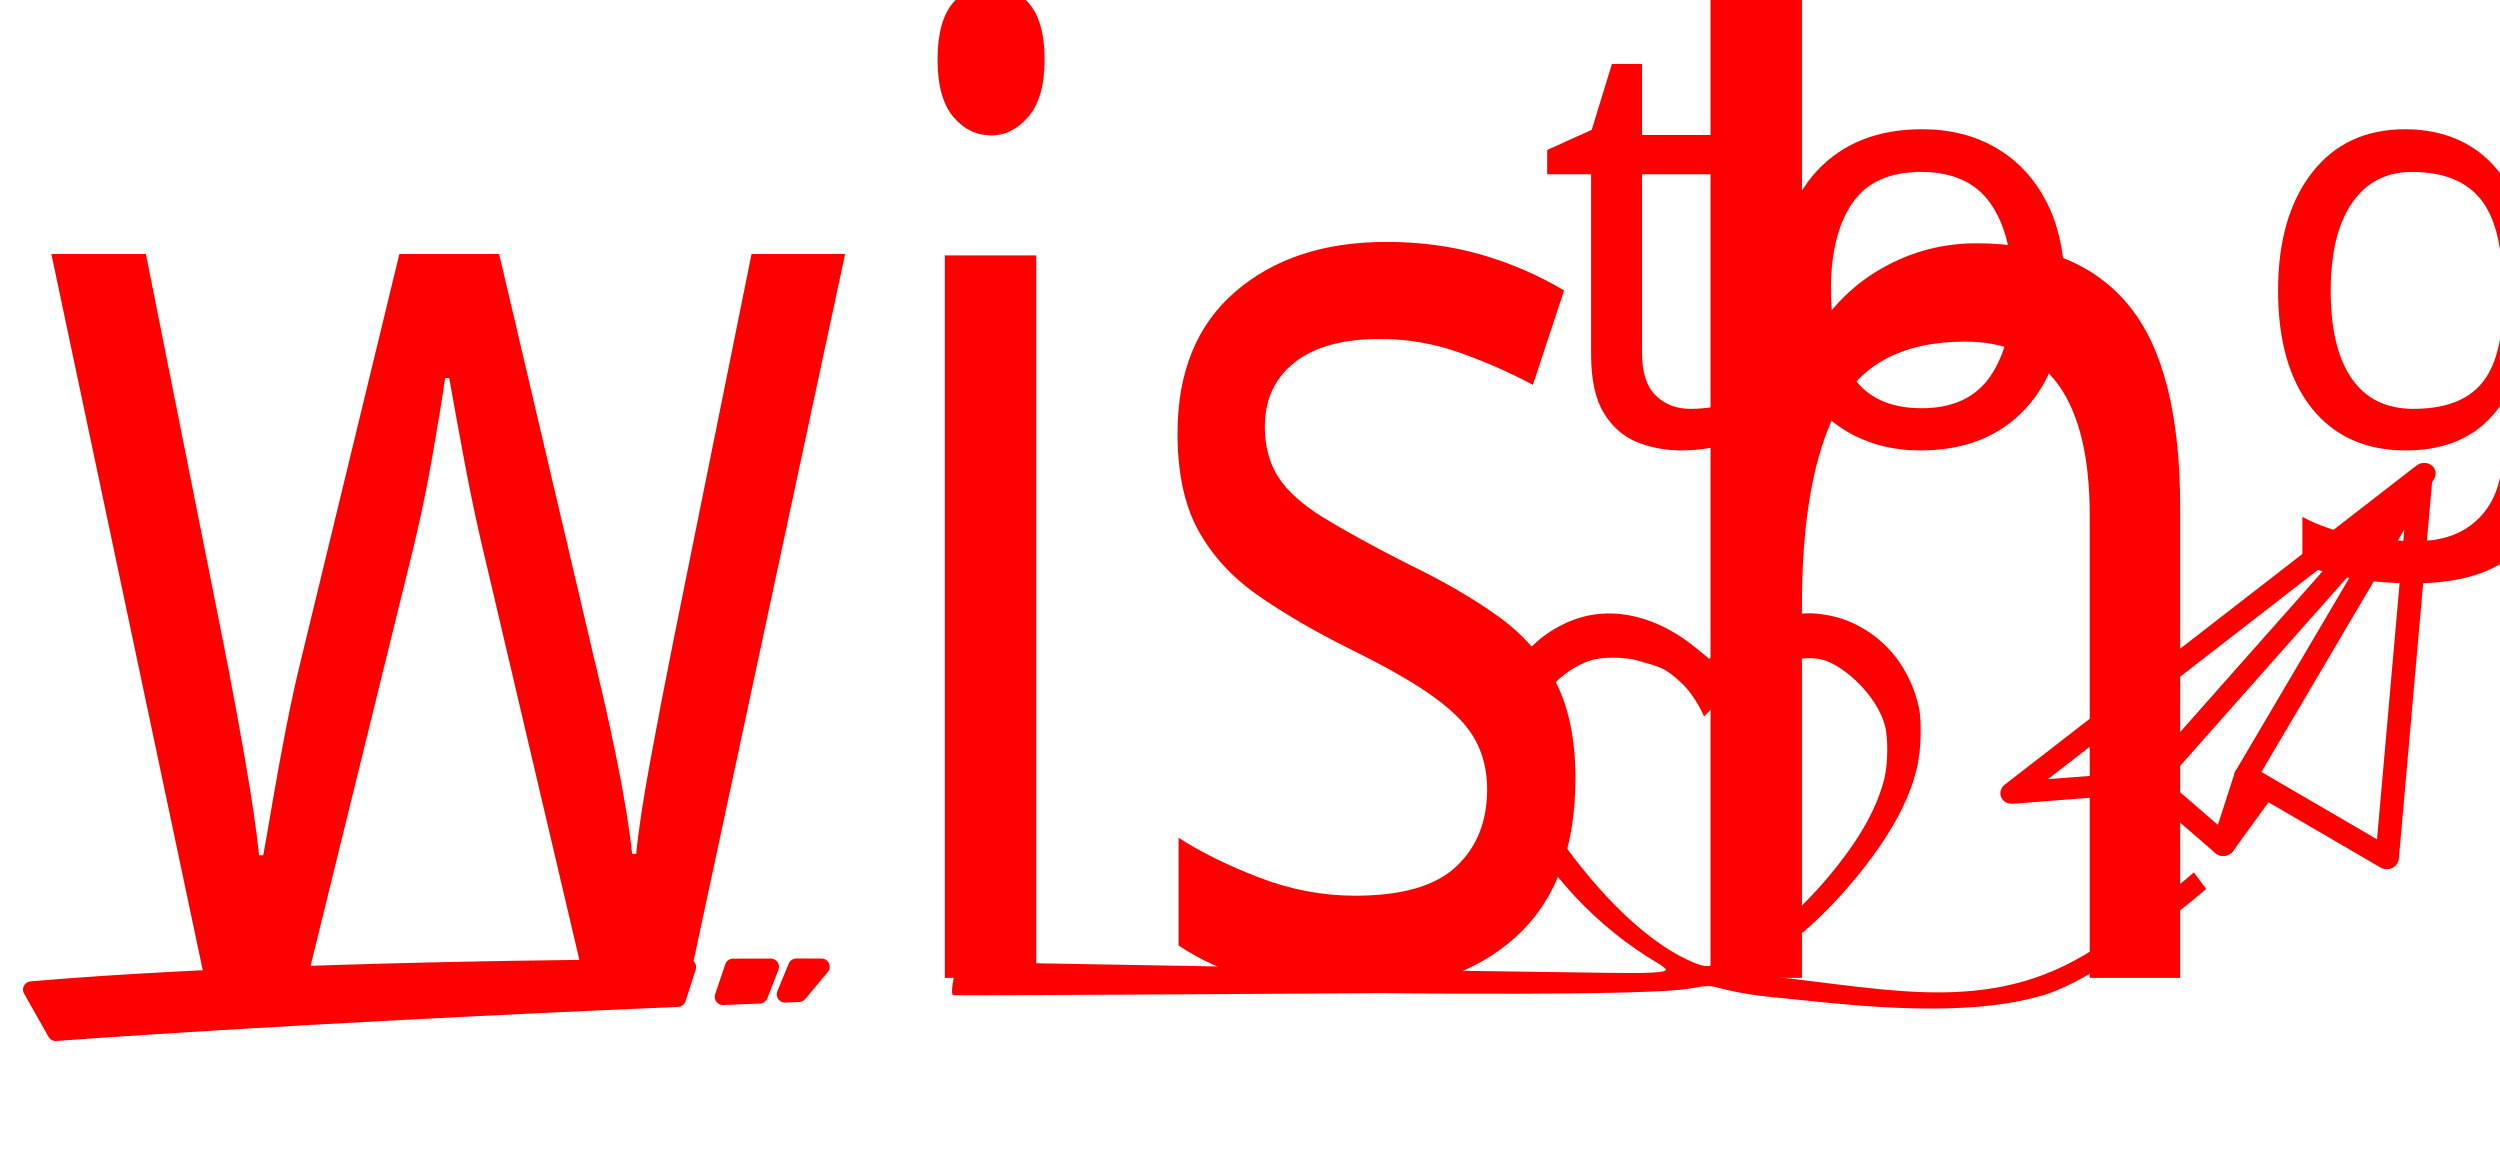
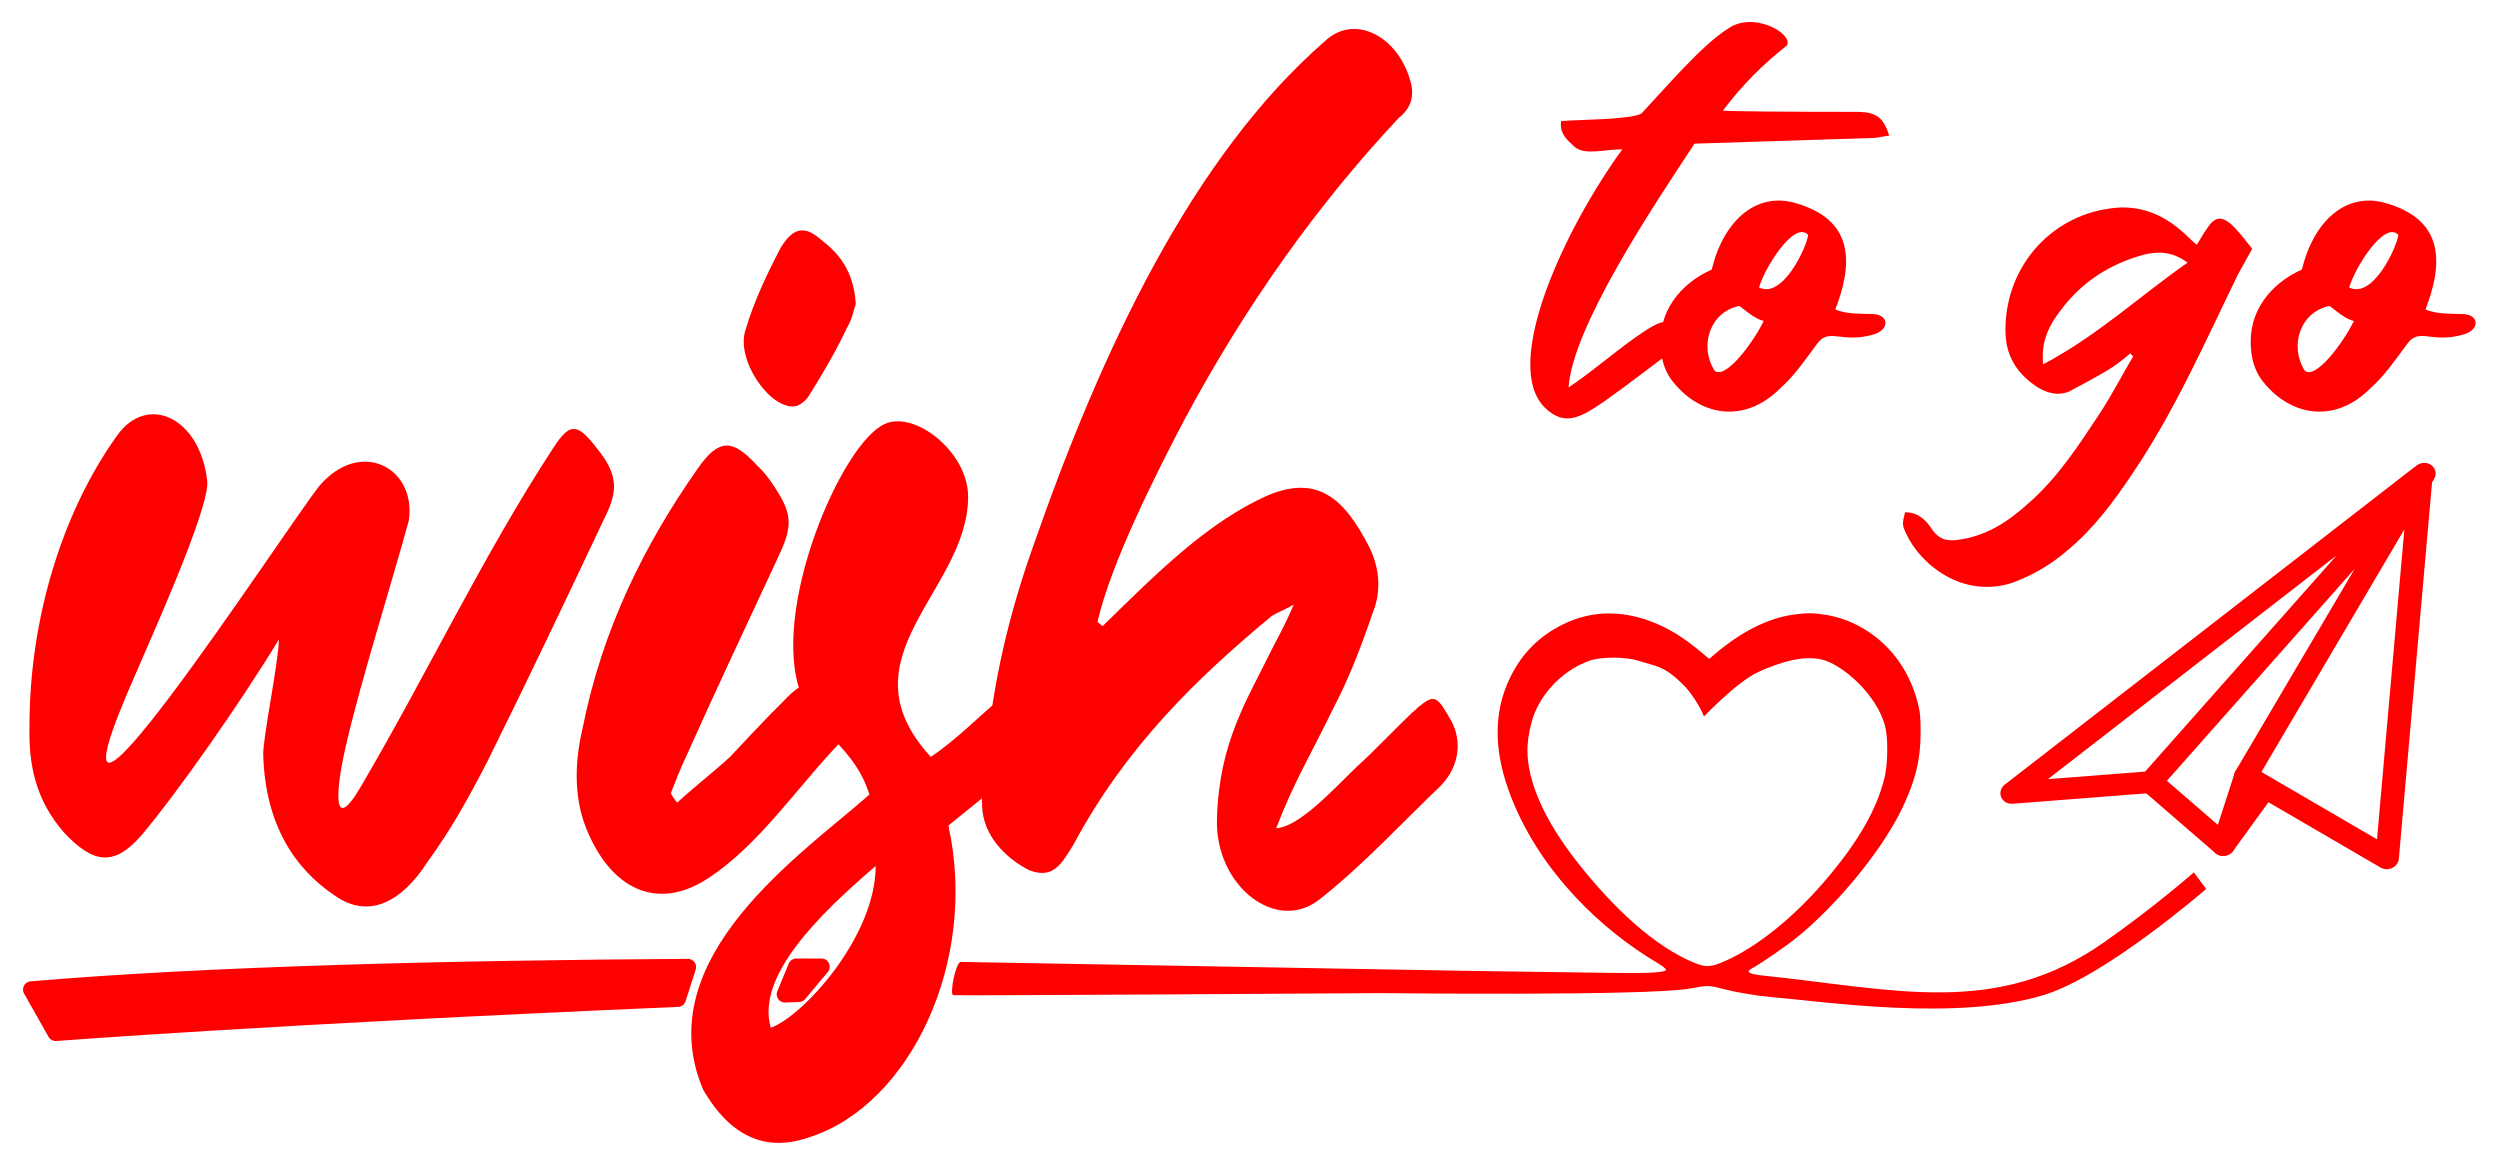
<svg xmlns="http://www.w3.org/2000/svg" width="386mm" height="180mm" viewBox="0 0 386 180" version="1.1" id="svg8">
  <defs id="defs2" />
  <g id="layer1" transform="translate(0,-117)">
-     <text id="text986-7" y="235.273" x="7.015" style="font-style:normal;font-variant:normal;font-weight:normal;font-stretch:normal;font-size:182.72px;line-height:1.25;font-family:'Courier 10 Pitch';-inkscape-font-specification:'Courier 10 Pitch';letter-spacing:0px;word-spacing:0px;fill:#000000;fill-opacity:1;stroke:none;stroke-width:3.453;stroke-miterlimit:4;stroke-dasharray:none" xml:space="preserve" transform="scale(0.8779293,1.139044)">
-       <tspan style="font-style:normal;font-variant:normal;font-weight:normal;font-stretch:normal;line-height:0px;font-family:'Friend Write';-inkscape-font-specification:'Friend Write';fill:#ff0000;stroke-width:3.453;stroke-miterlimit:4;stroke-dasharray:none" y="235.273" x="7.015" id="tspan984-2">wish</tspan>
-       <tspan style="font-style:normal;font-variant:normal;font-weight:normal;font-stretch:normal;line-height:0px;font-family:'Friend Write';-inkscape-font-specification:'Friend Write';fill:#ff0000;stroke-width:3.453;stroke-miterlimit:4;stroke-dasharray:none" y="463.674" x="7.015" id="tspan1021" />
-     </text>
+     <g aria-label="wish " transform="scale(0.8779293,1.139044)" style="font-style:normal;font-variant:normal;font-weight:normal;font-stretch:normal;font-size:182.72px;line-height:1.25;font-family:'Courier 10 Pitch';-inkscape-font-specification:'Courier 10 Pitch';letter-spacing:0px;word-spacing:0px;fill:#000000;fill-opacity:1;stroke:none;stroke-width:3.453;stroke-miterlimit:4;stroke-dasharray:none" id="text986-7">
+       <path d="m 56.167,168.58 c -6.03,5.847 -53.172,61.759 -32.159,25.215 1.462,-2.741 13.156,-22.475 12.425,-25.946 -1.279,-8.588 -10.598,-11.877 -15.897,-6.03 -9.501,10.232 -15.349,24.667 -15.349,39.285 -0.183,5.299 1.096,10.05 6.03,14.435 5.116,4.203 8.771,4.751 13.704,0.365 6.212,-5.664 17.358,-17.907 24.119,-26.494 0,2.924 -2.924,13.704 -2.741,15.714 0.365,9.319 5.482,15.349 12.608,19.003 6.03,3.289 11.877,0.731 16.262,-4.568 4.02,-4.203 7.309,-8.771 10.598,-13.704 6.943,-10.78 13.704,-21.744 20.647,-33.072 2.375,-3.654 2.193,-5.847 -1.462,-9.319 -3.472,-3.472 -4.751,-3.472 -7.674,0 -12.242,14.435 -22.109,30.514 -33.803,45.863 -5.116,6.761 -4.568,0.548 -2.375,-6.395 2.375,-7.857 7.857,-21.378 10.781,-29.601 1.462,-7.126 -8.405,-11.329 -15.714,-4.751 z" style="font-style:normal;font-variant:normal;font-weight:normal;font-stretch:normal;line-height:0px;font-family:'Friend Write';-inkscape-font-specification:'Friend Write';fill:#ff0000;stroke-width:3.453;stroke-miterlimit:4;stroke-dasharray:none" id="path52" />
+       <path d="m 119.077,211.52 c -0.365,-0.365 -0.731,-0.731 -1.096,-1.279 0.731,-1.462 1.644,-3.289 2.558,-4.751 5.299,-9.136 10.78,-18.089 16.079,-26.86 2.741,-4.385 2.924,-6.03 -0.365,-9.867 -0.914,-1.096 -2.01,-2.193 -3.289,-3.106 -4.203,-3.472 -6.578,-3.472 -10.232,0.548 -9.319,10.232 -16.81,21.744 -20.282,35.265 -1.279,4.203 -1.644,8.953 0.548,13.339 4.385,8.588 12.608,11.329 21.196,7.126 9.684,-4.751 16.445,-13.156 25.033,-19.734 -1.096,-1.462 -1.827,-2.741 -2.558,-3.837 -3.106,-3.837 -4.933,-3.837 -8.953,-0.548 -3.106,2.375 -6.213,4.933 -9.319,7.492 -3.106,2.193 -6.213,4.02 -9.319,6.212 z m 31.428,-67.607 c -0.365,-4.568 -3.106,-6.943 -6.213,-8.771 -2.741,-1.827 -4.751,-1.644 -6.943,1.096 -2.375,3.472 -4.751,7.309 -6.213,11.146 -1.827,4.02 4.203,10.78 8.588,10.415 0.731,0 2.01,-0.731 2.558,-1.462 2.375,-2.924 4.751,-6.03 6.761,-9.319 0.731,-0.914 1.096,-2.193 1.462,-3.106 z" style="font-style:normal;font-variant:normal;font-weight:normal;font-stretch:normal;line-height:0px;font-family:'Friend Write';-inkscape-font-specification:'Friend Write';fill:#ff0000;stroke-width:3.453;stroke-miterlimit:4;stroke-dasharray:none" id="path54" />
+       <path d="m 163.684,205.307 c -16.079,-13.521 6.578,-22.475 6.578,-35.265 0,-6.03 -9.319,-11.694 -14.618,-9.867 -7.674,2.558 -20.282,25.398 -14.8,36.544 2.924,5.482 9.501,7.309 12.06,13.704 -11.511,7.857 -39.102,22.109 -29.235,40.016 5.116,6.761 11.511,8.405 18.82,6.395 17.541,-4.385 29.601,-23.754 24.302,-42.208 5.116,-3.289 12.242,-7.126 13.887,-10.781 1.279,-1.827 -0.731,-10.232 -5.299,-6.03 -2.741,1.644 -7.309,5.299 -11.694,7.492 z M 135.545,242.034 c -2.558,-6.943 8.222,-15.166 18.455,-21.926 0,9.684 -12.973,20.465 -18.455,21.926 z" style="font-style:normal;font-variant:normal;font-weight:normal;font-stretch:normal;line-height:0px;font-family:'Friend Write';-inkscape-font-specification:'Friend Write';fill:#ff0000;stroke-width:3.453;stroke-miterlimit:4;stroke-dasharray:none" id="path56" />
+       <path d="m 193.924,187.583 c -0.365,-0.183 -0.548,-0.365 -0.914,-0.548 2.375,-8.04 10.415,-20.282 15.531,-27.774 10.598,-15.166 23.023,-28.687 37.458,-40.564 1.827,-1.096 2.741,-2.558 2.193,-4.568 -2.01,-6.395 -9.867,-9.684 -15.166,-5.847 -23.388,15.714 -39.285,41.843 -51.344,68.52 -4.203,9.136 -7.126,18.455 -8.222,28.504 -0.365,2.193 -0.914,4.568 -0.731,6.761 0.183,3.837 4.02,6.943 8.222,8.588 4.203,1.279 5.664,-0.731 7.857,-3.472 9.136,-13.156 21.561,-22.475 34.717,-30.88 0.914,-0.548 2.01,-0.731 4.02,-1.644 -1.644,2.924 -2.741,4.385 -3.837,6.03 -4.385,6.943 -9.319,12.608 -9.684,23.023 -0.365,9.136 10.598,15.714 18.272,10.78 7.492,-4.568 14.252,-10.232 21.196,-15.349 3.106,-2.558 3.654,-5.847 1.827,-8.588 -2.558,-3.472 -2.924,-3.837 -5.847,-2.01 -2.741,1.827 -8.04,6.213 -10.781,8.04 -4.385,3.289 -10.232,8.222 -14.252,8.405 3.289,-6.578 6.03,-9.867 10.05,-16.262 2.741,-4.02 4.933,-8.405 6.943,-12.973 1.462,-2.741 1.279,-5.847 -0.548,-8.771 -4.568,-6.943 -9.319,-9.867 -17.907,-7.126 -10.598,3.654 -19.368,10.415 -29.053,17.724 z" style="font-style:normal;font-variant:normal;font-weight:normal;font-stretch:normal;line-height:0px;font-family:'Friend Write';-inkscape-font-specification:'Friend Write';fill:#ff0000;stroke-width:3.453;stroke-miterlimit:4;stroke-dasharray:none" id="path58" />
+     </g>
    <path style="fill:#ff0000;stroke:#ff0000;stroke-width:9.608;stroke-linecap:round;stroke-linejoin:round;stroke-miterlimit:4;stroke-dasharray:none;stroke-opacity:1" d="M 468.262 564.141 C 467.084 564.141 465.879 564.147 464.699 564.148 L 458.078 580.24 C 460.825 580.132 463.428 580.024 466.197 579.916 L 479.387 564.152 C 475.663 564.15 472.005 564.139 468.262 564.141 z M 449.764 564.182 C 442.434 564.198 435.147 564.205 427.771 564.232 L 421.896 581.686 C 428.852 581.399 436.162 581.115 443.289 580.83 L 449.764 564.182 z M 401.416 564.354 C 263.885 565.188 121.473 568.617 18.238 577.471 L 32.506 602.686 C 32.506 602.686 163.905 592.655 395.477 582.787 L 401.416 564.354 z " transform="matrix(0.2645833,0,0,0.2645833,0,117)" id="path826-1-1" />
    <path style="opacity:1;fill:#ff0000;stroke-width:0.378;stroke-miterlimit:4;stroke-dasharray:none" d="m 1056.697,357.893 c -2.973,-0.052 -5.958,0.204 -9.94,0.75 -15.082,2.071 -30.762,9.979 -46.518,23.463 l -2.811,2.406 -3.5,-2.947 c -11.507,-9.685 -20.108,-15.012 -30.594,-18.951 -17.779,-6.678 -35.167,-6.124 -50.996,1.625 -14.105,6.904 -24.035,16.833 -31.018,31.01 -10.381,21.076 -9.518,44.581 0.789,70.592 17.241,43.509 52.66,76.92 84.887,95.963 3.038,1.795 5.388,3.661 5.229,4.148 -0.538,1.628 -10.527,2.135 -34.186,1.756 -27.526,-0.44 -71.179,-0.931 -83.386,-1.184 -12.207,-0.253 -294.228,-5.187 -294.228,-5.187 -2.899,1.287 -6.257,18.437 -4.253,19.399 0.895,0.43 249.669,-1.199 249.669,-1.199 0,0 155.548,1.818 180.198,-2.657 10.979,-1.994 10.976,-1.994 20.031,0.379 6.814,1.785 19.196,3.858 27.213,4.559 v -0.002 c 33.309,2.907 108.446,14.194 159.283,-1.129 36.155,-10.898 94.856,-61.934 94.856,-61.934 l -7.182,-9.684 c 0,0 -21.998,19.455 -52.221,40.698 -62.805,44.144 -122.024,27.54 -198.296,19.648 -9.176,-0.973 -11.245,-2.149 -7.457,-4.242 5.857,-3.234 19.884,-12.895 26.379,-18.17 24.016,-19.505 49.962,-51.345 61.451,-75.408 7.754,-16.244 10.718,-28.485 10.703,-44.221 -0.01,-9.347 -0.296,-12.047 -1.959,-18.344 -2.378,-9.007 -6.775,-18.008 -12.375,-25.33 -9.881,-12.919 -24.623,-22.046 -39.914,-24.713 -3.923,-0.683 -6.883,-1.042 -9.855,-1.094 z m -115.219,25.889 c 5.307,-10e-4 10.718,0.593 14.52,1.781 11.338,3.543 14.652,3.007 24.98,12.73 8.793,8.278 13.424,19.791 13.424,19.791 0,0 19.342,-20.338 31.607,-25.91 12.266,-5.571 27.735,-10.72 39.412,-6.609 11.677,4.111 29.665,20.15 34.553,37.809 1.934,6.99 1.772,22.458 -0.324,30.846 -4.457,17.839 -14.652,35.835 -32.27,56.965 -19.304,23.153 -41.594,41.326 -61.072,49.791 -8.217,3.57 -10.931,3.669 -18.115,0.662 C 965.885,552.296 942.135,530.828 920,502.533 c -17.917,-22.901 -28.653,-45.597 -28.66,-64.721 -0.004,-6.496 1.896,-16.154 4.33,-22 5.692,-13.672 18.045,-25.379 31.906,-30.242 3.392,-1.19 8.595,-1.788 13.902,-1.789 z" transform="matrix(0.2645833,0,0,0.2645833,0,117)" id="path875-0" />
-     <text xml:space="preserve" style="font-style:normal;font-variant:normal;font-weight:normal;font-stretch:normal;font-size:89.207px;line-height:1.25;font-family:'Friend Write';-inkscape-font-specification:'Friend Write';letter-spacing:0px;word-spacing:0px;fill:#ff0000;fill-opacity:1;stroke:none;stroke-width:2.23" x="237.46" y="185.655" id="text1025">
-       <tspan id="tspan1023" x="237.46" y="185.655" style="font-style:normal;font-variant:normal;font-weight:normal;font-stretch:normal;font-family:'Friend Write';-inkscape-font-specification:'Friend Write';fill:#ff0000;stroke-width:2.23">to go</tspan>
-     </text>
+     <g aria-label="to go" style="font-style:normal;font-variant:normal;font-weight:normal;font-stretch:normal;font-size:89.207px;line-height:1.25;font-family:'Friend Write';-inkscape-font-specification:'Friend Write';letter-spacing:0px;word-spacing:0px;fill:#ff0000;fill-opacity:1;stroke:none;stroke-width:2.23" id="text1025">
+       <path d="m 238.531,179.946 c 3.122,3.033 5.62,1.427 9.188,-0.981 4.282,-3.033 8.207,-6.155 12.578,-9.367 -0.089,-0.178 0,-0.357 -0.089,-0.535 -1.606,-2.765 -2.765,-3.122 -5.798,-1.249 -4.193,2.676 -7.85,6.066 -12.221,9.01 0.624,-9.367 13.024,-27.922 19.447,-37.645 l 27.922,-0.892 2.141,-0.357 c -0.892,-2.765 -1.963,-3.568 -4.639,-3.657 -11.864,0 -19.982,-0.089 -21.053,-0.178 2.944,-3.925 6.155,-7.137 9.902,-10.08 0.981,-1.873 -5.263,-5.352 -9.099,-2.587 -3.925,2.409 -9.545,9.01 -13.381,13.113 -2.052,0.981 -9.545,0.892 -12.4,1.16 -0.268,1.963 0.981,2.944 2.141,4.014 1.606,1.338 4.906,0.268 7.315,0.357 -8.564,11.686 -18.823,33.096 -11.954,39.875 z" style="font-style:normal;font-variant:normal;font-weight:normal;font-stretch:normal;font-family:'Friend Write';-inkscape-font-specification:'Friend Write';fill:#ff0000;stroke-width:2.23" id="path61" />
+       <path d="m 283.375,164.781 c 2.676,-6.958 3.122,-13.916 -6.423,-16.503 -5.798,-1.517 -10.794,2.676 -12.667,10.348 -4.817,2.141 -8.385,6.512 -7.85,12.221 0.089,1.517 0.535,3.211 1.517,4.639 4.282,5.798 11.329,7.047 16.86,1.517 2.23,-1.963 3.925,-4.46 5.709,-6.869 1.873,-2.676 3.747,0 8.831,-1.517 2.319,-0.714 2.409,-2.944 -0.089,-3.122 -1.695,-0.089 -4.014,0.089 -5.888,-0.714 z m -18.644,9.456 c -2.498,-4.014 -0.535,-9.188 3.836,-9.991 1.427,1.07 2.409,1.963 3.747,2.319 -1.606,3.301 -5.888,9.099 -7.583,7.672 z m 6.869,-12.846 c 0.803,-2.944 5.442,-10.437 7.583,-8.118 -0.268,1.963 -3.925,9.902 -7.583,8.118 z" style="font-style:normal;font-variant:normal;font-weight:normal;font-stretch:normal;font-family:'Friend Write';-inkscape-font-specification:'Friend Write';fill:#ff0000;stroke-width:2.23" id="path63" />
+       <path d="m 347.747,155.414 c -0.892,-1.07 -1.963,-2.587 -3.211,-3.747 -1.606,-1.427 -2.676,-1.16 -3.836,0.714 -0.535,0.714 -0.981,1.606 -1.517,2.409 -0.803,-0.624 -1.338,-1.249 -1.963,-1.784 -3.211,-2.944 -6.958,-4.46 -11.329,-3.836 -9.634,1.249 -16.592,9.545 -16.236,19.447 0.178,3.657 1.963,6.244 4.996,8.207 1.517,0.892 3.122,1.338 4.817,0.624 2.052,-1.07 4.014,-2.141 5.977,-3.301 1.338,-0.803 2.409,-1.695 3.479,-2.587 0.178,0.178 0.268,0.357 0.446,0.446 -1.695,2.855 -3.211,5.798 -4.996,8.564 -3.301,4.996 -6.601,10.17 -11.24,14.184 -3.122,2.855 -6.601,5.085 -10.972,5.62 -1.606,0.178 -2.765,-0.089 -3.836,-1.606 -0.892,-1.427 -2.141,-2.676 -4.193,-2.676 -0.446,1.873 -0.446,1.963 0.178,3.301 2.23,4.817 8.742,10.08 16.414,7.583 3.122,-1.16 5.888,-2.765 8.385,-4.906 4.104,-3.39 7.226,-7.583 10.08,-11.864 6.601,-9.723 11.24,-20.339 16.325,-30.776 0.624,-1.16 1.338,-2.409 2.23,-4.014 z m -32.293,17.841 c -0.357,-3.657 0.981,-6.066 2.676,-8.296 3.301,-4.46 7.672,-7.226 12.935,-8.653 2.23,-0.535 4.46,-0.446 6.69,1.249 -7.404,5.174 -14.005,11.329 -22.302,15.7 z" style="font-style:normal;font-variant:normal;font-weight:normal;font-stretch:normal;font-family:'Friend Write';-inkscape-font-specification:'Friend Write';fill:#ff0000;stroke-width:2.23" id="path65" />
+       <path d="m 374.498,164.781 c 2.676,-6.958 3.122,-13.916 -6.423,-16.503 -5.798,-1.517 -10.794,2.676 -12.667,10.348 -4.817,2.141 -8.385,6.512 -7.85,12.221 0.089,1.517 0.535,3.211 1.517,4.639 4.282,5.798 11.329,7.047 16.86,1.517 2.23,-1.963 3.925,-4.46 5.709,-6.869 1.873,-2.676 3.747,0 8.831,-1.517 2.319,-0.714 2.409,-2.944 -0.089,-3.122 -1.695,-0.089 -4.014,0.089 -5.888,-0.714 z m -18.644,9.456 c -2.498,-4.014 -0.535,-9.188 3.836,-9.991 1.427,1.07 2.409,1.963 3.747,2.319 -1.606,3.301 -5.888,9.099 -7.583,7.672 z m 6.869,-12.846 c 0.803,-2.944 5.442,-10.437 7.583,-8.118 -0.268,1.963 -3.925,9.902 -7.583,8.118 z" style="font-style:normal;font-variant:normal;font-weight:normal;font-stretch:normal;font-family:'Friend Write';-inkscape-font-specification:'Friend Write';fill:#ff0000;stroke-width:2.23" id="path67" />
+     </g>
    <g id="g4609" style="stroke:#ff0000;stroke-width:1.582;stroke-linecap:round;stroke-linejoin:round;stroke-miterlimit:4;stroke-dasharray:none;stroke-opacity:1" transform="matrix(2.251327,-0.4954283,0.456156,2.072865,-594.1991,-266.7953)">
      <path id="path4598" d="m 336.169,324.557 31.293,-16.114 -7.707,26.623 -8.057,-8.057 15.997,-18.683 -22.302,17.632 z" style="fill:none;stroke:#ff0000;stroke-width:1.582;stroke-linecap:round;stroke-linejoin:round;stroke-miterlimit:4;stroke-dasharray:none;stroke-opacity:1" />
      <path id="path4600" d="m 345.394,325.958 3.853,5.605 2.452,-4.554" style="fill:none;stroke:#ff0000;stroke-width:1.582;stroke-linecap:round;stroke-linejoin:round;stroke-miterlimit:4;stroke-dasharray:none;stroke-opacity:1" />
      <path id="path4602" d="m 349.247,331.563 3.503,-3.386" style="fill:none;stroke:#ff0000;stroke-width:1.582;stroke-linecap:round;stroke-linejoin:round;stroke-miterlimit:4;stroke-dasharray:none;stroke-opacity:1" />
    </g>
  </g>
</svg>
